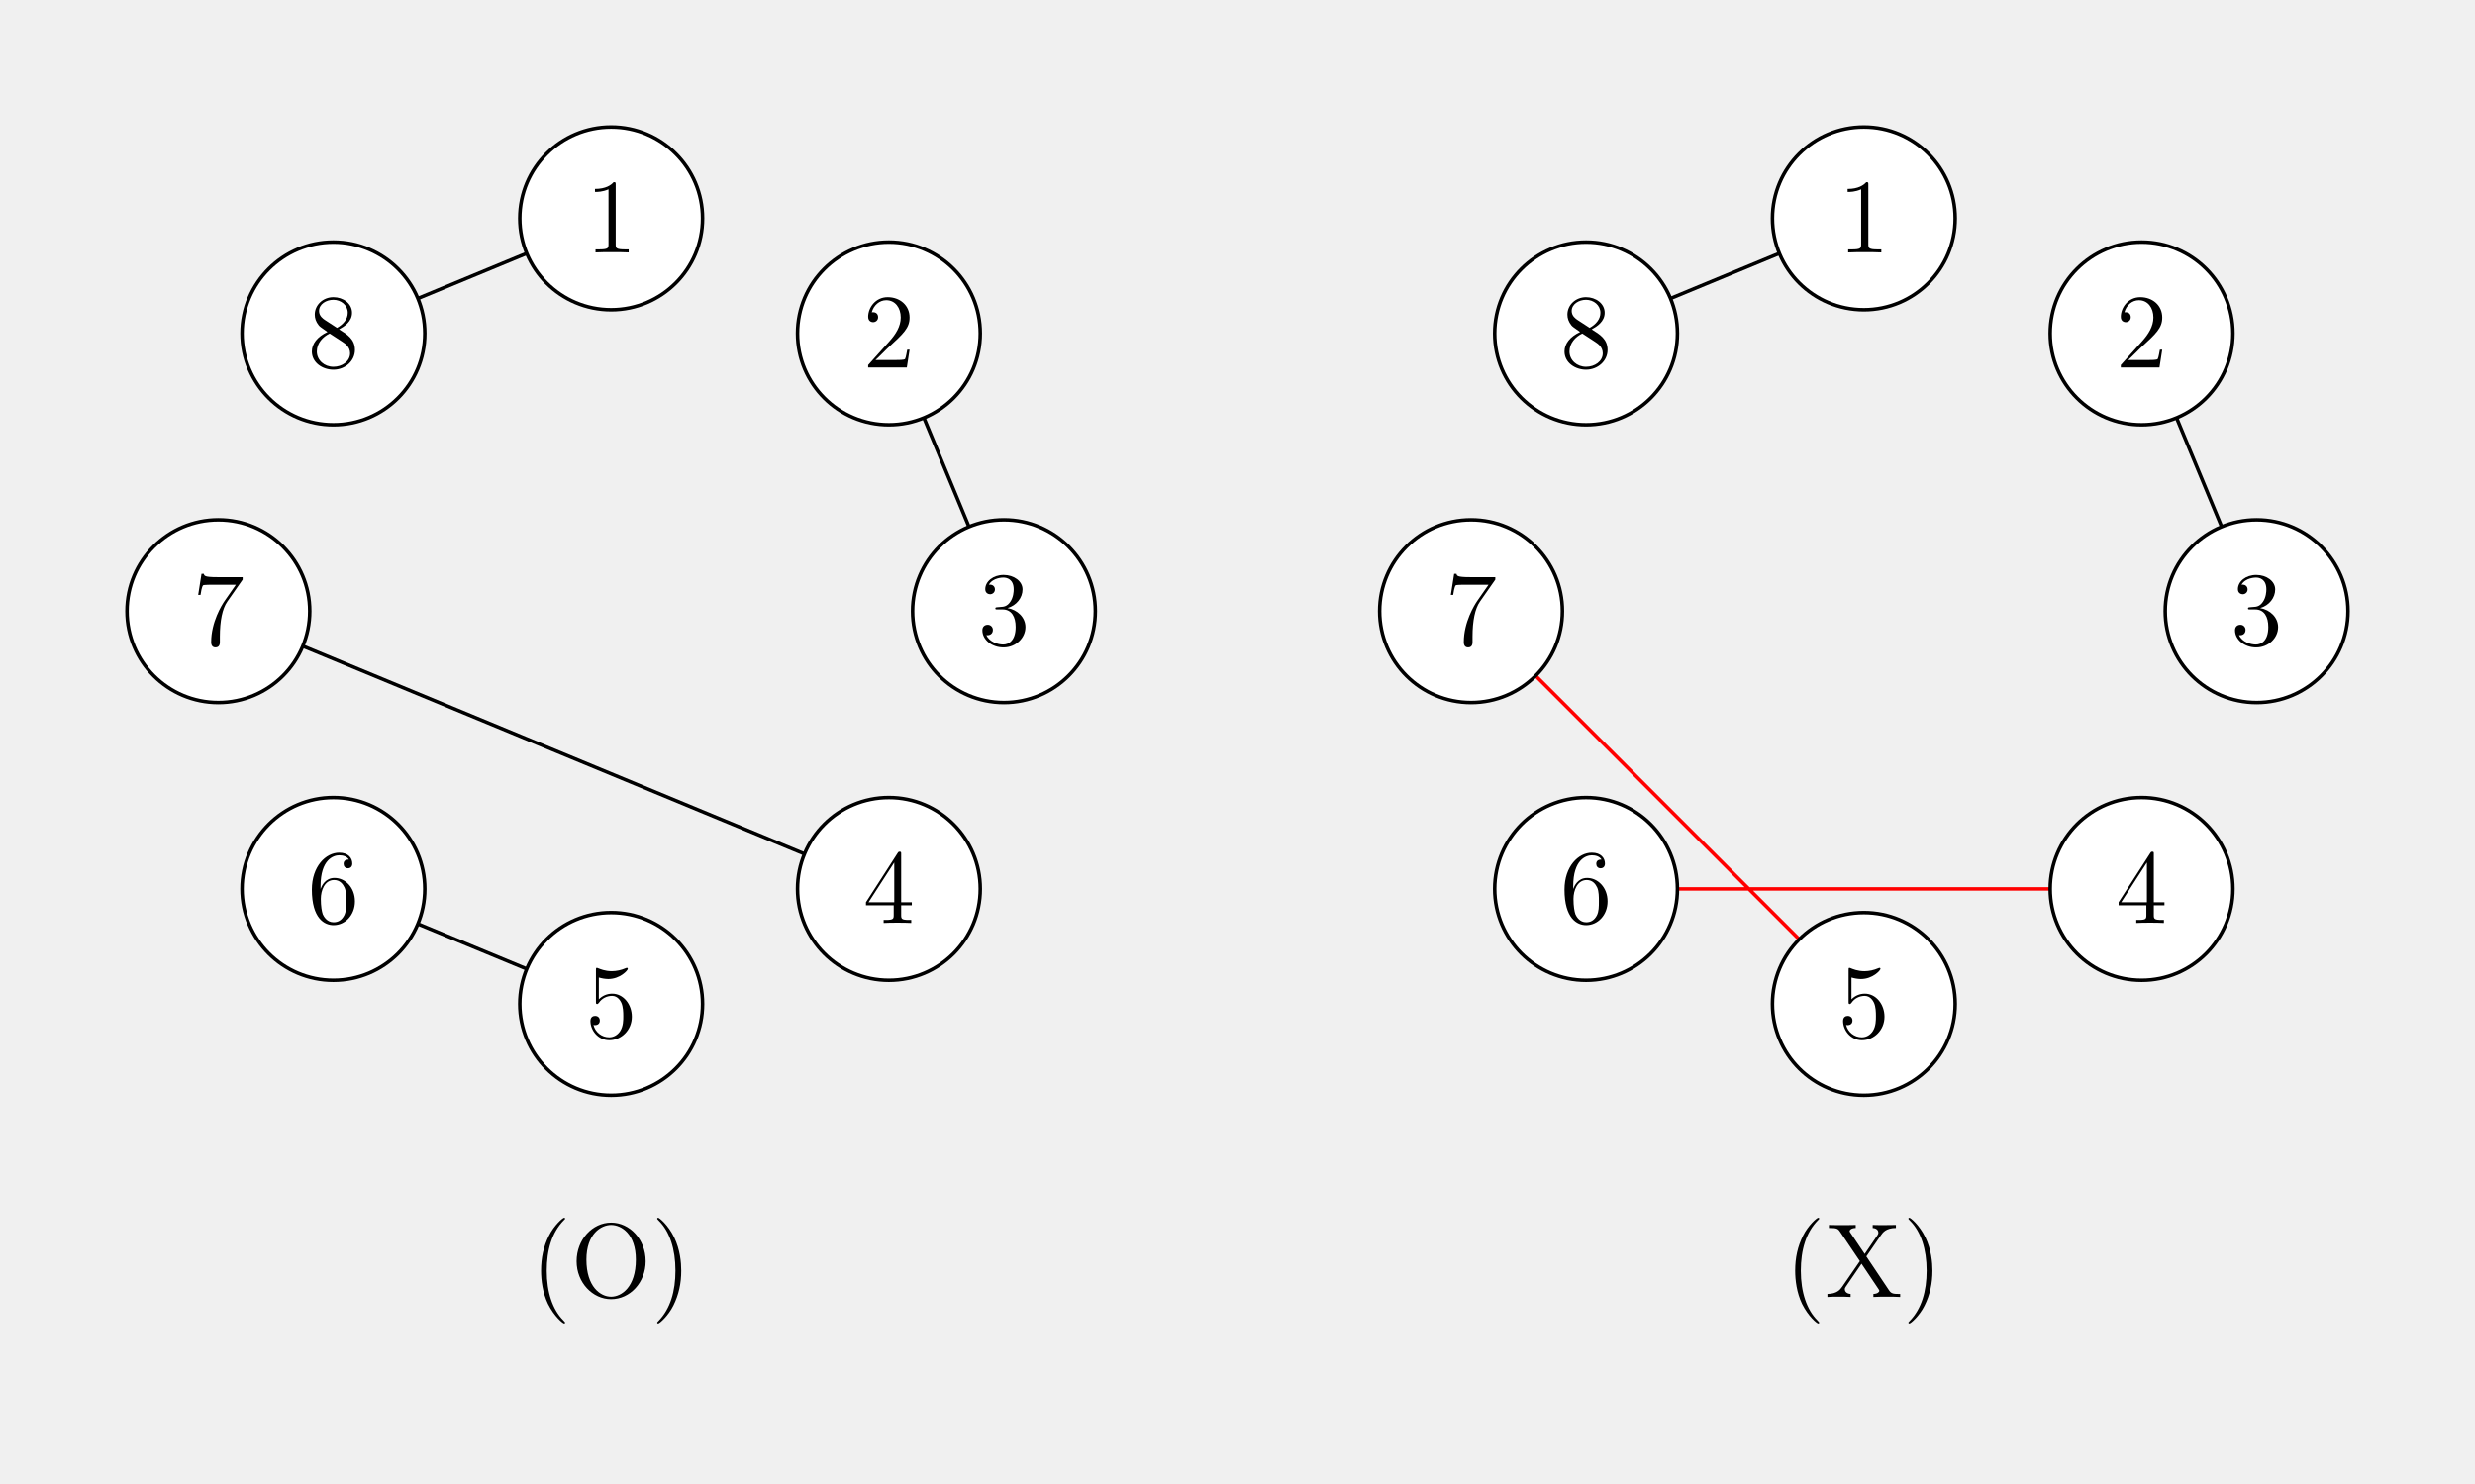
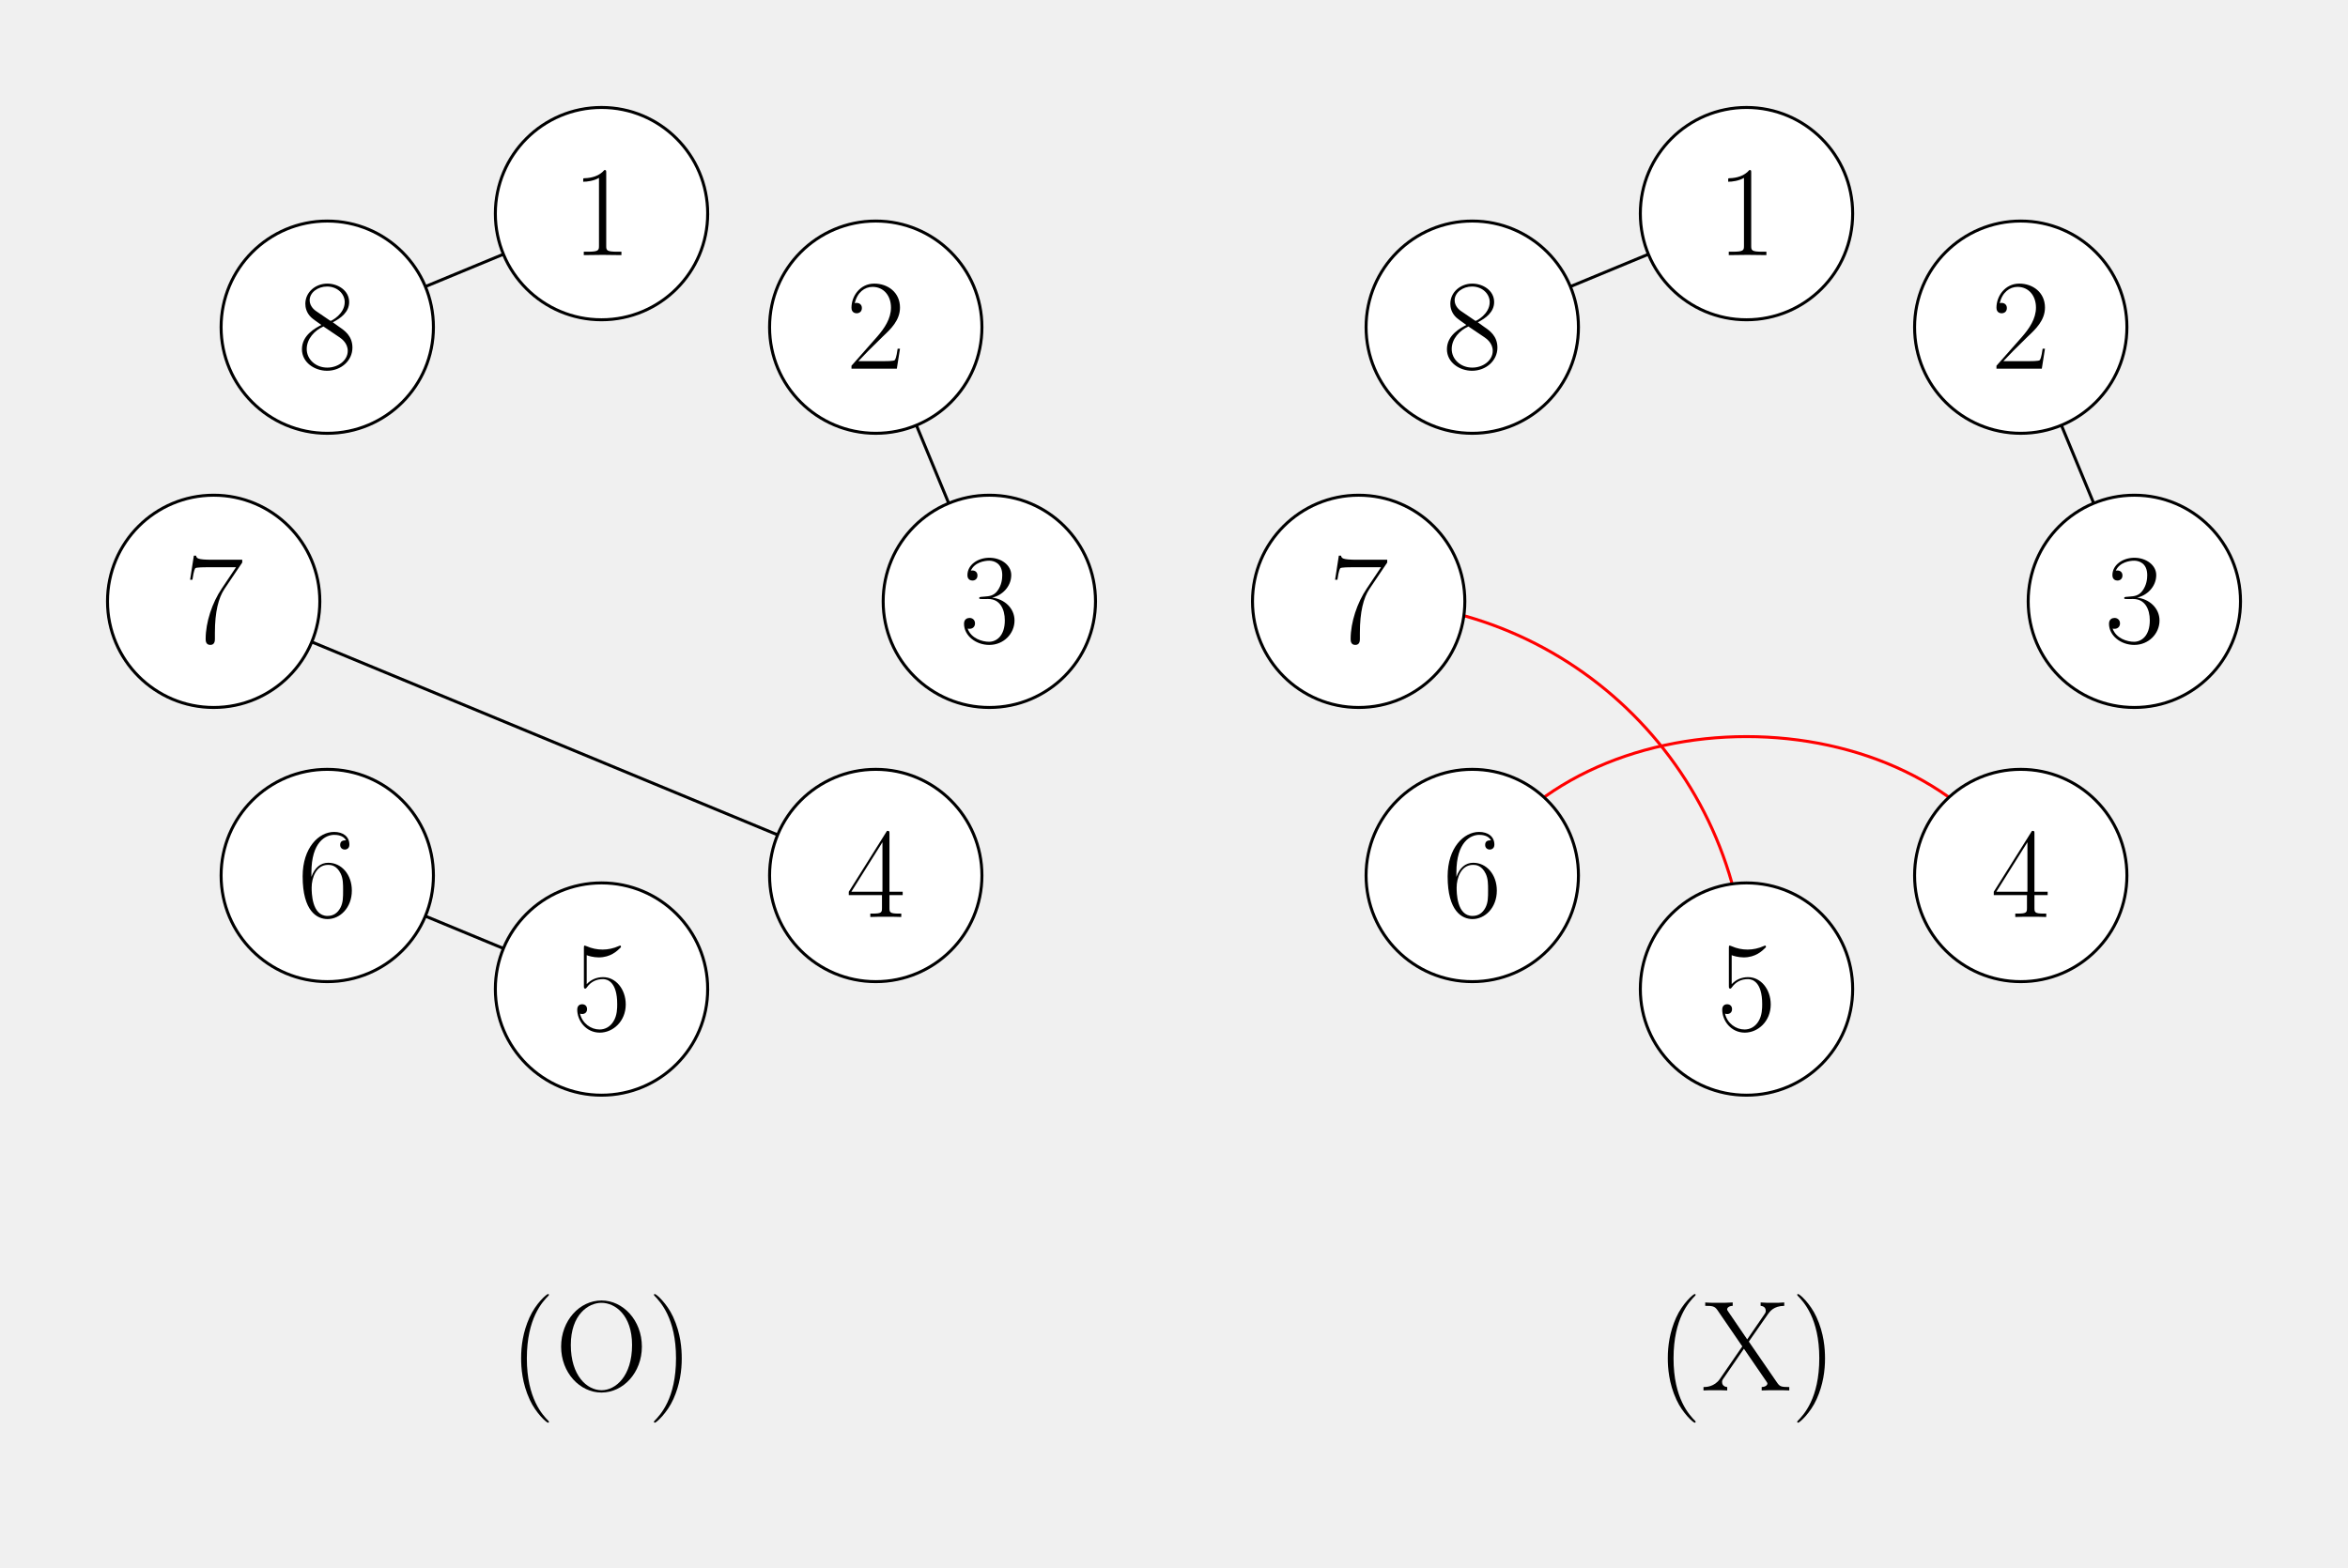
- <svg xmlns="http://www.w3.org/2000/svg" xmlns:xlink="http://www.w3.org/1999/xlink" width="280.037" height="167.818">
+ <svg xmlns="http://www.w3.org/2000/svg" xmlns:xlink="http://www.w3.org/1999/xlink" width="313.9" height="209.666">
  <defs>
-     <path id="a" d="M3.438-7.656c0-.282 0-.297-.235-.297-.281.328-.89.766-2.11.766v.343c.266 0 .86 0 1.532-.297v6.22c0 .437-.047.577-1.094.577h-.375V0c.328-.031 1.485-.031 1.875-.031.406 0 1.547 0 1.875.031v-.344h-.375c-1.047 0-1.093-.14-1.093-.578Zm0 0" />
-     <path id="b" d="M5.266-2.016H5c-.047.204-.14.875-.25 1.063-.094.11-.766.11-1.125.11H1.406c.328-.282 1.063-1.048 1.36-1.329 1.828-1.672 2.5-2.297 2.5-3.484 0-1.375-1.094-2.297-2.485-2.297-1.375 0-2.203 1.187-2.203 2.219 0 .609.531.609.563.609.265 0 .562-.188.562-.563 0-.343-.219-.562-.562-.562-.094 0-.125 0-.157.016.22-.813.875-1.375 1.641-1.375 1.016 0 1.64.859 1.64 1.953 0 1.015-.577 1.906-1.265 2.672L.578-.281V0h4.375Zm0 0" />
-     <path id="c" d="M2.203-4.297c-.203.016-.25.031-.25.14 0 .11.063.11.266.11h.547c1.03 0 1.484.844 1.484 1.984 0 1.579-.813 1.985-1.406 1.985-.578 0-1.547-.266-1.906-1.063.39.063.734-.156.734-.578a.571.571 0 0 0-.578-.593c-.297 0-.61.171-.61.624C.484-.625 1.547.25 2.875.25c1.422 0 2.484-1.094 2.484-2.297C5.36-3.14 4.47-4 3.33-4.203 4.358-4.5 5.03-5.375 5.03-6.313c0-.937-.984-1.64-2.14-1.64-1.188 0-2.079.734-2.079 1.61 0 .468.375.577.547.577.25 0 .547-.187.547-.546 0-.375-.297-.547-.562-.547-.063 0-.094 0-.125.015.453-.812 1.578-.812 1.64-.812.391 0 1.172.172 1.172 1.343 0 .235-.031.891-.39 1.407-.36.531-.766.562-1.079.578Zm0 0" />
-     <path id="d" d="M4.313-7.781c0-.235 0-.282-.172-.282-.094 0-.125 0-.22.141L.329-2.344V-2h3.14v1.094c0 .437-.03.562-.905.562h-.235V0c.281-.031 1.219-.031 1.563-.031.328 0 1.28 0 1.562.031v-.344H5.22c-.875 0-.907-.125-.907-.562V-2h1.204v-.344H4.312Zm-.782.937v4.5H.625Zm0 0" />
-     <path id="e" d="M1.531-6.844a3.88 3.88 0 0 0 1.063.172c1.344 0 2.219-.984 2.219-1.156 0-.047-.032-.11-.11-.11-.016 0-.047 0-.156.047A3.987 3.987 0 0 1 3-7.562c-.781 0-1.344-.25-1.578-.344-.078-.032-.11-.032-.125-.032-.094 0-.094.079-.094.266v3.547c0 .219 0 .281.14.281.063 0 .079 0 .204-.156.328-.484.89-.766 1.484-.766.64 0 .953.579 1.047.782.203.468.219 1.062.219 1.515 0 .453 0 1.125-.344 1.672-.265.422-.719.719-1.25.719A1.838 1.838 0 0 1 .922-1.484a.396.396 0 0 0 .187.03c.204 0 .532-.109.532-.515 0-.343-.235-.531-.532-.531-.218 0-.53.11-.53.578C.578-.906 1.405.25 2.718.25c1.36 0 2.547-1.14 2.547-2.656 0-1.422-.97-2.61-2.22-2.61a2.08 2.08 0 0 0-1.515.641Zm0 0" />
-     <path id="f" d="M1.469-4.156c0-3.032 1.468-3.5 2.11-3.5.437 0 .874.125 1.093.484-.14 0-.594 0-.594.484 0 .266.172.5.484.5.297 0 .5-.187.5-.53 0-.626-.453-1.235-1.484-1.235-1.515 0-3.094 1.547-3.094 4.172C.484-.484 1.922.25 2.938.25 4.25.25 5.358-.89 5.358-2.438c0-1.593-1.109-2.656-2.312-2.656-1.063 0-1.453.922-1.578 1.25ZM2.937-.078c-.75 0-1.109-.656-1.218-.906-.11-.313-.219-.907-.219-1.735 0-.953.422-2.14 1.5-2.14.656 0 1 .453 1.188.859.187.438.187 1.031.187 1.547 0 .61 0 1.156-.234 1.61-.297.562-.72.765-1.204.765Zm0 0" />
-     <path id="g" d="M5.672-7.422v-.281H2.797c-1.453 0-1.469-.156-1.516-.375h-.265L.64-5.688h.265c.031-.218.14-.953.297-1.093.094-.063 1-.063 1.156-.063h2.547L3.641-5.03C3.312-4.563 2.109-2.61 2.109-.36c0 .125 0 .609.485.609.5 0 .5-.469.5-.625v-.594c0-1.781.281-3.172.844-3.969Zm0 0" />
-     <path id="h" d="M3.563-4.313c.593-.328 1.468-.875 1.468-1.875 0-1.046-1-1.765-2.11-1.765-1.171 0-2.108.875-2.108 1.969 0 .406.125.812.453 1.218.14.157.14.157.984.75C1.094-3.484.484-2.672.484-1.812.484-.532 1.704.25 2.922.25c1.328 0 2.437-.984 2.437-2.234 0-1.22-.859-1.75-1.796-2.329ZM1.937-5.39c-.156-.109-.64-.421-.64-1 0-.78.812-1.265 1.625-1.265.86 0 1.625.61 1.625 1.468 0 .735-.531 1.329-1.219 1.704ZM2.5-3.844l1.438.938c.312.203.874.578.874 1.297 0 .921-.921 1.53-1.89 1.53-1.016 0-1.875-.734-1.875-1.734 0-.921.672-1.671 1.453-2.03Zm0 0" />
-     <path id="i" d="M3.89 2.906c0-.031 0-.062-.203-.265C2.484 1.437 1.813-.531 1.813-2.97c0-2.328.562-4.328 1.953-5.734.125-.11.125-.125.125-.172 0-.063-.063-.094-.11-.094-.156 0-1.14.86-1.719 2.031-.609 1.22-.89 2.485-.89 3.97 0 1.062.172 2.484.781 3.75C2.672 2.218 3.641 3 3.781 3c.047 0 .11-.031.11-.094Zm0 0" />
-     <path id="j" d="M8.453-4.047c0-2.484-1.812-4.375-3.906-4.375C2.422-8.422.64-6.5.64-4.047.64-1.625 2.453.25 4.547.25c2.14 0 3.906-1.906 3.906-4.297ZM4.547-.03c-1.219 0-2.797-1.14-2.797-4.203 0-2.922 1.672-3.922 2.797-3.922 1.172 0 2.797 1.031 2.797 3.922 0 3.109-1.625 4.203-2.797 4.203Zm0 0" />
-     <path id="k" d="M3.375-2.969c0-.922-.125-2.39-.797-3.781C1.875-8.188.891-8.969.766-8.969c-.047 0-.11.031-.11.094 0 .047 0 .063.203.266 1.204 1.203 1.86 3.187 1.86 5.625 0 2.312-.563 4.312-1.938 5.718-.125.11-.125.141-.125.172 0 .063.063.094.11.094.156 0 1.14-.86 1.718-2.031.61-1.219.891-2.516.891-3.938Zm0 0" />
-     <path id="l" d="M4.672-4.594 6.328-7c.203-.281.547-.813 1.688-.813v-.343c-.516.015-.657.015-1.266.015-.313 0-1.078 0-1.36-.015v.344c.485.03.641.312.641.515 0 .14-.047.203-.11.313L4.485-4.875l-1.609-2.39a.355.355 0 0 1-.094-.188c0-.172.25-.36.688-.36v-.343c-.297.015-1.235.015-1.578.015-.344 0-1.172 0-1.454-.015v.344c.891 0 1.016.062 1.266.437l2.234 3.313-2.015 2.921c-.203.297-.578.782-1.656.797V0c.515-.031.64-.031 1.25-.031.328 0 1.109 0 1.375.031v-.344c-.5-.031-.657-.328-.657-.531 0-.125.063-.219.125-.313l1.766-2.578L6.063-.875c.062.11.078.125.078.172 0 .14-.22.344-.672.36V0C5.75-.031 6.687-.031 7.03-.031c.328 0 1.188 0 1.469.031v-.344c-.703 0-1 0-1.266-.422Zm0 0" />
+     <path id="a" d="M4.578-11c0-.36-.016-.375-.25-.375-.672.797-1.687 1.063-2.656 1.094-.047 0-.14 0-.156.031-.016.047-.016.078-.016.438.531 0 1.422-.11 2.11-.516v9.078c0 .594-.032.797-1.516.797h-.516V0a135.04 135.04 0 0 1 2.516-.031c.828 0 1.687.015 2.515.031v-.453h-.515c-1.485 0-1.516-.188-1.516-.797Zm0 0" />
+     <path id="b" d="M7.188-2.672h-.313c-.172 1.219-.313 1.438-.39 1.531C6.405-1 5.171-1 4.921-1H1.625c.61-.672 1.813-1.89 3.281-3.313 1.047-.984 2.282-2.156 2.282-3.859 0-2.031-1.625-3.203-3.438-3.203-1.89 0-3.047 1.656-3.047 3.219 0 .672.5.75.703.75.172 0 .688-.094.688-.703 0-.532-.438-.688-.688-.688a.673.673 0 0 0-.265.047c.328-1.453 1.328-2.188 2.375-2.188 1.5 0 2.468 1.188 2.468 2.766 0 1.485-.875 2.781-1.859 3.906L.703-.39V0h6.063Zm0 0" />
+     <path id="c" d="M3.813-5.86c1.53 0 2.203 1.329 2.203 2.86 0 2.063-1.11 2.86-2.11 2.86-.906 0-2.39-.438-2.86-1.766a.774.774 0 0 0 .266.031c.407 0 .72-.281.72-.719 0-.5-.376-.734-.72-.734-.296 0-.75.14-.75.781C.563-.969 2.125.281 3.938.281c1.922 0 3.376-1.5 3.376-3.265 0-1.672-1.375-2.875-3-3.063 1.296-.266 2.562-1.437 2.562-3.016 0-1.343-1.36-2.312-2.922-2.312s-2.937.953-2.937 2.328c0 .61.453.719.671.719.36 0 .672-.235.672-.672 0-.453-.312-.672-.671-.672-.063 0-.157 0-.22.031.5-1.14 1.86-1.343 2.454-1.343.61 0 1.75.296 1.75 1.937 0 .485-.078 1.344-.656 2.11-.516.671-1.11.703-1.672.75-.094 0-.485.046-.547.046-.125.016-.203.032-.203.157 0 .109.031.125.375.125Zm0 0" />
+     <path id="d" d="M5.781-11.14c0-.36-.015-.376-.328-.376L.343-3.375v.453h4.438v1.688c0 .609-.031.78-1.234.78h-.328V0c.547-.031 1.484-.031 2.062-.031.594 0 1.516 0 2.078.031v-.453h-.328c-1.218 0-1.25-.172-1.25-.781v-1.688h1.766v-.453H5.78ZM4.844-10v6.625H.687Zm0 0" />
+     <path id="e" d="M1.969-10.078c.172.078.875.297 1.593.297 1.61 0 2.485-.86 2.985-1.36 0-.14 0-.218-.11-.218-.015 0-.046 0-.187.062a5.233 5.233 0 0 1-4.297.016c-.203-.078-.234-.078-.25-.078-.078 0-.11.015-.11.359v4.984c0 .313 0 .407.188.407.078 0 .11-.032.203-.157.547-.78 1.297-1.109 2.172-1.109.594 0 1.89.39 1.89 3.328 0 .547 0 1.547-.515 2.344C5.094-.5 4.421-.141 3.688-.141c-1.141 0-2.297-.796-2.61-2.109.078.016.219.047.281.047.22 0 .657-.125.657-.656 0-.47-.329-.657-.657-.657-.39 0-.656.25-.656.72C.703-1.297 1.891.28 3.72.28 5.5.281 7.188-1.25 7.188-3.484c0-2.063-1.344-3.657-3.016-3.657-.89 0-1.625.329-2.203.938Zm0 0" />
+     <path id="f" d="M1.828-5.938c0-4.125 1.922-5.046 3.047-5.046.36 0 1.234.062 1.578.734-.266 0-.781 0-.781.61 0 .468.375.624.61.624.155 0 .624-.078.624-.656 0-1.094-.86-1.703-2.047-1.703-2.046 0-4.203 2.125-4.203 5.938C.656-.75 2.594.28 3.984.28c1.657 0 3.25-1.5 3.25-3.812 0-2.156-1.39-3.719-3.156-3.719-1.047 0-1.828.688-2.25 1.89ZM3.984-.14C1.86-.14 1.86-3.312 1.86-3.937c0-1.25.579-3.032 2.188-3.032.297 0 1.14 0 1.703 1.188.313.672.313 1.375.313 2.234 0 .922 0 1.625-.36 2.313-.375.703-.937 1.093-1.719 1.093Zm0 0" />
+     <path id="g" d="M7.766-10.734v-.375H3.719c-2.016 0-2.047-.22-2.125-.547h-.297l-.5 3.219h.312c.047-.329.172-1.204.375-1.532.094-.14 1.375-.14 1.672-.14h3.781L5.032-7.266c-1.281 1.907-2.156 4.5-2.156 6.75 0 .204 0 .797.625.797.61 0 .61-.594.61-.812v-.797c0-2.828.484-4.688 1.28-5.875Zm0 0" />
+     <path id="h" d="M4.688-6.203c1.078-.547 2.187-1.375 2.187-2.703 0-1.563-1.516-2.469-2.922-2.469-1.562 0-2.937 1.125-2.937 2.703 0 .422.109 1.172.78 1.813.173.171.891.687 1.36 1.015C2.375-5.437.562-4.5.562-2.594.563-.828 2.25.281 3.922.281c1.844 0 3.39-1.328 3.39-3.094 0-1.562-1.046-2.28-1.734-2.75ZM2.421-7.72c-.125-.078-.828-.61-.828-1.422 0-1.046 1.093-1.843 2.328-1.843 1.36 0 2.36.968 2.36 2.078 0 1.61-1.782 2.515-1.876 2.515-.015 0-.031 0-.172-.093Zm3.172 3.532c.265.187 1.093.765 1.093 1.812 0 1.266-1.28 2.234-2.734 2.234-1.562 0-2.75-1.109-2.75-2.484 0-1.36 1.047-2.484 2.234-3.016Zm0 0" />
+     <path id="i" d="M5.266 4.203c0-.016 0-.047-.047-.11-.797-.812-2.907-3.015-2.907-8.374 0-5.375 2.079-7.563 2.922-8.422 0-.016.032-.063.032-.11 0-.046-.047-.078-.125-.078-.188 0-1.641 1.266-2.485 3.157-.86 1.921-1.11 3.78-1.11 5.421 0 1.25.126 3.344 1.157 5.563.828 1.797 2.235 3.063 2.438 3.063.093 0 .125-.047.125-.11Zm0 0" />
+     <path id="j" d="M11.594-5.86c0-3.53-2.531-6.171-5.39-6.171-2.938 0-5.407 2.687-5.407 6.172 0 3.5 2.515 6.14 5.39 6.14 2.938 0 5.407-2.687 5.407-6.14ZM6.204-.03c-1.97 0-4.11-1.969-4.11-6.047 0-4.063 2.344-5.64 4.094-5.64 1.812 0 4.093 1.624 4.093 5.64 0 4.156-2.187 6.047-4.078 6.047Zm0 0" />
+     <path id="k" d="M4.531-4.281c0-1.25-.125-3.344-1.156-5.563C2.547-11.64 1.141-12.89.937-12.89c-.062 0-.125.016-.125.094 0 .031.016.063.032.094.828.86 2.922 3.047 2.922 8.39 0 5.375-2.079 7.563-2.922 8.422-.016.047-.031.063-.031.094 0 .078.062.11.125.11.187 0 1.64-1.282 2.484-3.172.86-1.922 1.11-3.782 1.11-5.422Zm0 0" />
+     <path id="l" d="m6.281-6.531 2.547-3.657c.266-.374.781-1.109 2.188-1.124v-.454c-.391.047-1.047.047-1.454.047-.578 0-1.28 0-1.703-.047v.454c.547.046.688.39.688.671 0 .204-.094.344-.219.516L6.063-6.828l-2.547-3.734c-.125-.188-.141-.235-.141-.282 0-.156.188-.453.75-.469v-.453c-.547.047-1.39.047-1.953.047-.453 0-1.313 0-1.719-.047v.454c.938 0 1.25.03 1.625.562l3.328 4.86-3 4.359C1.672-.47.546-.453.22-.453V0C.625-.031 1.28-.031 1.687-.031c.47 0 1.282 0 1.704.031v-.453c-.532-.047-.688-.39-.688-.672 0-.219.094-.344.172-.453l2.75-4 3 4.375c.14.187.14.234.14.297 0 .125-.156.422-.765.453V0c.563-.031 1.406-.031 1.969-.031.453 0 1.312 0 1.719.031v-.453c-1.094 0-1.266-.078-1.61-.563Zm0 0" />
  </defs>
-   <path fill="none" stroke="#000" stroke-miterlimit="10" stroke-width=".399" d="M69.152 24.71 37.727 37.728M100.578 37.727l13.016 31.425M100.578 100.578 24.711 69.152M69.152 113.594l-31.425-13.016" />
-   <path fill="#FFF" stroke="#000" stroke-miterlimit="10" stroke-width=".399" d="M79.492 24.71c0-5.71-4.629-10.339-10.34-10.339-5.71 0-10.34 4.629-10.34 10.34 0 5.71 4.63 10.34 10.34 10.34 5.711 0 10.34-4.63 10.34-10.34Zm0 0" />
-   <use xlink:href="#a" x="66.226" y="28.563" />
-   <path fill="#FFF" stroke="#000" stroke-miterlimit="10" stroke-width=".399" d="M110.914 37.727c0-5.707-4.625-10.336-10.336-10.336-5.71 0-10.34 4.629-10.34 10.336 0 5.71 4.63 10.34 10.34 10.34 5.711 0 10.336-4.63 10.336-10.34Zm0 0" />
-   <use xlink:href="#b" x="97.651" y="41.579" />
-   <path fill="#FFF" stroke="#000" stroke-miterlimit="10" stroke-width=".399" d="M123.934 69.152c0-5.707-4.63-10.336-10.34-10.336-5.711 0-10.336 4.63-10.336 10.336 0 5.711 4.625 10.34 10.336 10.34 5.71 0 10.34-4.629 10.34-10.34Zm0 0" />
-   <use xlink:href="#c" x="110.667" y="73.004" />
-   <path fill="#FFF" stroke="#000" stroke-miterlimit="10" stroke-width=".399" d="M110.914 100.578c0-5.71-4.625-10.336-10.336-10.336-5.71 0-10.34 4.625-10.34 10.336s4.63 10.34 10.34 10.34c5.711 0 10.336-4.629 10.336-10.34Zm0 0" />
-   <use xlink:href="#d" x="97.651" y="104.431" />
-   <path fill="#FFF" stroke="#000" stroke-miterlimit="10" stroke-width=".399" d="M79.492 113.594c0-5.707-4.629-10.336-10.34-10.336-5.71 0-10.34 4.629-10.34 10.336 0 5.71 4.63 10.34 10.34 10.34 5.711 0 10.34-4.63 10.34-10.34Zm0 0" />
-   <use xlink:href="#e" x="66.226" y="117.446" />
-   <path fill="#FFF" stroke="#000" stroke-miterlimit="10" stroke-width=".399" d="M48.066 100.578c0-5.71-4.629-10.336-10.34-10.336-5.71 0-10.34 4.625-10.34 10.336s4.63 10.34 10.34 10.34c5.712 0 10.34-4.629 10.34-10.34Zm0 0" />
-   <use xlink:href="#f" x="34.801" y="104.43" />
-   <path fill="#FFF" stroke="#000" stroke-miterlimit="10" stroke-width=".399" d="M35.047 69.152c0-5.707-4.629-10.336-10.336-10.336-5.711 0-10.34 4.63-10.34 10.336 0 5.711 4.629 10.34 10.34 10.34 5.707 0 10.336-4.629 10.336-10.34Zm0 0" />
-   <use xlink:href="#g" x="21.784" y="73.004" />
-   <path fill="#FFF" stroke="#000" stroke-miterlimit="10" stroke-width=".399" d="M48.066 37.727c0-5.707-4.629-10.336-10.34-10.336-5.71 0-10.34 4.629-10.34 10.336 0 5.71 4.63 10.34 10.34 10.34 5.712 0 10.34-4.63 10.34-10.34Zm0 0" />
-   <use xlink:href="#h" x="34.801" y="41.579" />
-   <use xlink:href="#i" x="60.048" y="146.755" />
-   <use xlink:href="#j" x="64.601" y="146.755" />
-   <use xlink:href="#k" x="73.706" y="146.755" />
-   <path fill="none" stroke="#000" stroke-miterlimit="10" stroke-width=".399" d="M210.887 24.71 179.46 37.728M242.313 37.727l13.015 31.425" />
-   <path fill="none" stroke="red" stroke-miterlimit="10" stroke-width=".399" d="M242.313 100.578H179.46M210.887 113.594l-44.442-44.442" />
-   <path fill="#FFF" stroke="#000" stroke-miterlimit="10" stroke-width=".399" d="M221.223 24.71c0-5.71-4.625-10.339-10.336-10.339s-10.34 4.629-10.34 10.34c0 5.71 4.629 10.34 10.34 10.34 5.71 0 10.336-4.63 10.336-10.34Zm0 0" />
-   <use xlink:href="#a" x="207.958" y="28.564" />
-   <path fill="#FFF" stroke="#000" stroke-miterlimit="10" stroke-width=".399" d="M252.648 37.727c0-5.707-4.628-10.336-10.335-10.336-5.711 0-10.34 4.629-10.34 10.336 0 5.71 4.629 10.34 10.34 10.34 5.707 0 10.335-4.63 10.335-10.34Zm0 0" />
-   <use xlink:href="#b" x="239.383" y="41.58" />
-   <path fill="#FFF" stroke="#000" stroke-miterlimit="10" stroke-width=".399" d="M265.668 69.152c0-5.707-4.629-10.336-10.34-10.336-5.71 0-10.34 4.63-10.34 10.336 0 5.711 4.63 10.34 10.34 10.34 5.711 0 10.34-4.629 10.34-10.34Zm0 0" />
-   <use xlink:href="#c" x="252.4" y="73.005" />
-   <path fill="#FFF" stroke="#000" stroke-miterlimit="10" stroke-width=".399" d="M252.648 100.578c0-5.71-4.628-10.336-10.335-10.336-5.711 0-10.34 4.625-10.34 10.336s4.629 10.34 10.34 10.34c5.707 0 10.335-4.629 10.335-10.34Zm0 0" />
-   <use xlink:href="#d" x="239.383" y="104.431" />
-   <path fill="#FFF" stroke="#000" stroke-miterlimit="10" stroke-width=".399" d="M221.223 113.594c0-5.707-4.625-10.336-10.336-10.336s-10.34 4.629-10.34 10.336c0 5.71 4.629 10.34 10.34 10.34 5.71 0 10.336-4.63 10.336-10.34Zm0 0" />
-   <use xlink:href="#e" x="207.958" y="117.447" />
-   <path fill="#FFF" stroke="#000" stroke-miterlimit="10" stroke-width=".399" d="M189.797 100.578c0-5.71-4.625-10.336-10.336-10.336s-10.34 4.625-10.34 10.336 4.629 10.34 10.34 10.34c5.71 0 10.336-4.629 10.336-10.34Zm0 0" />
-   <use xlink:href="#f" x="176.533" y="104.431" />
-   <path fill="#FFF" stroke="#000" stroke-miterlimit="10" stroke-width=".399" d="M176.781 69.152c0-5.707-4.629-10.336-10.336-10.336-5.71 0-10.34 4.63-10.34 10.336 0 5.711 4.63 10.34 10.34 10.34 5.707 0 10.336-4.629 10.336-10.34Zm0 0" />
-   <use xlink:href="#g" x="163.516" y="73.004" />
-   <path fill="#FFF" stroke="#000" stroke-miterlimit="10" stroke-width=".399" d="M189.797 37.727c0-5.707-4.625-10.336-10.336-10.336s-10.34 4.629-10.34 10.336c0 5.71 4.629 10.34 10.34 10.34 5.71 0 10.336-4.63 10.336-10.34Zm0 0" />
-   <use xlink:href="#h" x="176.533" y="41.579" />
-   <use xlink:href="#i" x="201.945" y="146.755" />
-   <use xlink:href="#l" x="206.498" y="146.755" />
-   <use xlink:href="#k" x="215.273" y="146.755" />
+   <path fill="none" stroke="#000" stroke-miterlimit="10" stroke-width=".399" d="M80.414 28.566 43.75 43.754M117.078 43.754l15.188 36.66M117.078 117.078 28.566 80.414M80.414 132.266 43.75 117.078" />
+   <path fill="#FFF" stroke="#000" stroke-miterlimit="10" stroke-width=".399" d="M94.61 28.566c0-7.84-6.356-14.195-14.196-14.195s-14.191 6.356-14.191 14.195c0 7.84 6.351 14.196 14.191 14.196 7.84 0 14.195-6.356 14.195-14.196Zm0 0" />
+   <use xlink:href="#a" x="76.467" y="34.115" />
+   <path fill="#FFF" stroke="#000" stroke-miterlimit="10" stroke-width=".399" d="M131.273 43.754c0-7.84-6.355-14.195-14.195-14.195s-14.195 6.355-14.195 14.195c0 7.836 6.355 14.191 14.195 14.191s14.195-6.355 14.195-14.191Zm0 0" />
+   <use xlink:href="#b" x="113.13" y="49.301" />
+   <path fill="#FFF" stroke="#000" stroke-miterlimit="10" stroke-width=".399" d="M146.457 80.414c0-7.836-6.355-14.191-14.191-14.191-7.84 0-14.196 6.355-14.196 14.191 0 7.84 6.356 14.195 14.196 14.195 7.836 0 14.191-6.355 14.191-14.195Zm0 0" />
+   <use xlink:href="#c" x="128.316" y="85.963" />
+   <path fill="#FFF" stroke="#000" stroke-miterlimit="10" stroke-width=".399" d="M131.273 117.078c0-7.84-6.355-14.195-14.195-14.195s-14.195 6.355-14.195 14.195 6.355 14.195 14.195 14.195 14.195-6.355 14.195-14.195Zm0 0" />
+   <use xlink:href="#d" x="113.13" y="122.626" />
+   <path fill="#FFF" stroke="#000" stroke-miterlimit="10" stroke-width=".399" d="M94.61 132.266c0-7.84-6.356-14.196-14.196-14.196s-14.191 6.356-14.191 14.196 6.351 14.191 14.191 14.191c7.84 0 14.195-6.352 14.195-14.191Zm0 0" />
+   <use xlink:href="#e" x="76.467" y="137.812" />
+   <path fill="#FFF" stroke="#000" stroke-miterlimit="10" stroke-width=".399" d="M57.945 117.078c0-7.84-6.355-14.195-14.195-14.195-7.836 0-14.191 6.355-14.191 14.195s6.355 14.195 14.191 14.195c7.84 0 14.195-6.355 14.195-14.195Zm0 0" />
+   <use xlink:href="#f" x="39.804" y="122.626" />
+   <path fill="#FFF" stroke="#000" stroke-miterlimit="10" stroke-width=".399" d="M42.758 80.414c0-7.836-6.352-14.191-14.192-14.191s-14.195 6.355-14.195 14.191c0 7.84 6.356 14.195 14.195 14.195 7.84 0 14.192-6.355 14.192-14.195Zm0 0" />
+   <use xlink:href="#g" x="24.618" y="85.963" />
+   <path fill="#FFF" stroke="#000" stroke-miterlimit="10" stroke-width=".399" d="M57.945 43.754c0-7.84-6.355-14.195-14.195-14.195-7.836 0-14.191 6.355-14.191 14.195 0 7.836 6.355 14.191 14.191 14.191 7.84 0 14.195-6.355 14.195-14.191Zm0 0" />
+   <use xlink:href="#h" x="39.804" y="49.301" />
+   <use xlink:href="#i" x="68.122" y="185.94" />
+   <use xlink:href="#j" x="74.218" y="185.94" />
+   <use xlink:href="#k" x="86.61" y="185.94" />
+   <path fill="none" stroke="#000" stroke-miterlimit="10" stroke-width=".399" d="m233.488 28.566-36.664 15.188M270.152 43.754l15.184 36.66" />
+   <path fill="none" stroke="red" stroke-miterlimit="10" stroke-width=".399" d="M270.152 117.078c-14.3-24.766-59.03-24.766-73.328 0" />
+   <path fill="none" stroke="red" stroke-miterlimit="10" stroke-width=".399" d="M233.488 132.266c0-28.711-23.14-51.852-51.851-51.852" />
+   <path fill="#FFF" stroke="#000" stroke-miterlimit="10" stroke-width=".399" d="M247.68 28.566c0-7.84-6.352-14.195-14.192-14.195s-14.195 6.356-14.195 14.195c0 7.84 6.355 14.196 14.195 14.196s14.192-6.356 14.192-14.196Zm0 0" />
+   <use xlink:href="#a" x="229.538" y="34.115" />
+   <path fill="#FFF" stroke="#000" stroke-miterlimit="10" stroke-width=".399" d="M284.344 43.754c0-7.84-6.356-14.195-14.192-14.195-7.84 0-14.195 6.355-14.195 14.195 0 7.836 6.356 14.191 14.195 14.191 7.836 0 14.192-6.355 14.192-14.191Zm0 0" />
+   <use xlink:href="#b" x="266.201" y="49.301" />
+   <path fill="#FFF" stroke="#000" stroke-miterlimit="10" stroke-width=".399" d="M299.531 80.414c0-7.836-6.355-14.191-14.195-14.191s-14.191 6.355-14.191 14.191c0 7.84 6.351 14.195 14.19 14.195 7.84 0 14.196-6.355 14.196-14.195Zm0 0" />
+   <use xlink:href="#c" x="281.387" y="85.963" />
+   <path fill="#FFF" stroke="#000" stroke-miterlimit="10" stroke-width=".399" d="M284.344 117.078c0-7.84-6.356-14.195-14.192-14.195-7.84 0-14.195 6.355-14.195 14.195s6.356 14.195 14.195 14.195c7.836 0 14.192-6.355 14.192-14.195Zm0 0" />
+   <use xlink:href="#d" x="266.201" y="122.626" />
+   <path fill="#FFF" stroke="#000" stroke-miterlimit="10" stroke-width=".399" d="M247.68 132.266c0-7.84-6.352-14.196-14.192-14.196s-14.195 6.356-14.195 14.196 6.355 14.191 14.195 14.191 14.192-6.352 14.192-14.191Zm0 0" />
+   <use xlink:href="#e" x="229.538" y="137.812" />
+   <path fill="#FFF" stroke="#000" stroke-miterlimit="10" stroke-width=".399" d="M211.02 117.078c0-7.84-6.356-14.195-14.196-14.195s-14.195 6.355-14.195 14.195 6.355 14.195 14.195 14.195 14.196-6.355 14.196-14.195Zm0 0" />
+   <use xlink:href="#f" x="192.875" y="122.626" />
+   <path fill="#FFF" stroke="#000" stroke-miterlimit="10" stroke-width=".399" d="M195.832 80.414c0-7.836-6.355-14.191-14.195-14.191-7.836 0-14.192 6.355-14.192 14.191 0 7.84 6.356 14.195 14.192 14.195 7.84 0 14.195-6.355 14.195-14.195Zm0 0" />
+   <use xlink:href="#g" x="177.689" y="85.963" />
+   <path fill="#FFF" stroke="#000" stroke-miterlimit="10" stroke-width=".399" d="M211.02 43.754c0-7.84-6.356-14.195-14.196-14.195s-14.195 6.355-14.195 14.195c0 7.836 6.355 14.191 14.195 14.191s14.196-6.355 14.196-14.191Zm0 0" />
+   <use xlink:href="#h" x="192.875" y="49.301" />
+   <use xlink:href="#i" x="221.421" y="185.94" />
+   <use xlink:href="#l" x="227.517" y="185.94" />
+   <use xlink:href="#k" x="239.452" y="185.94" />
</svg>
